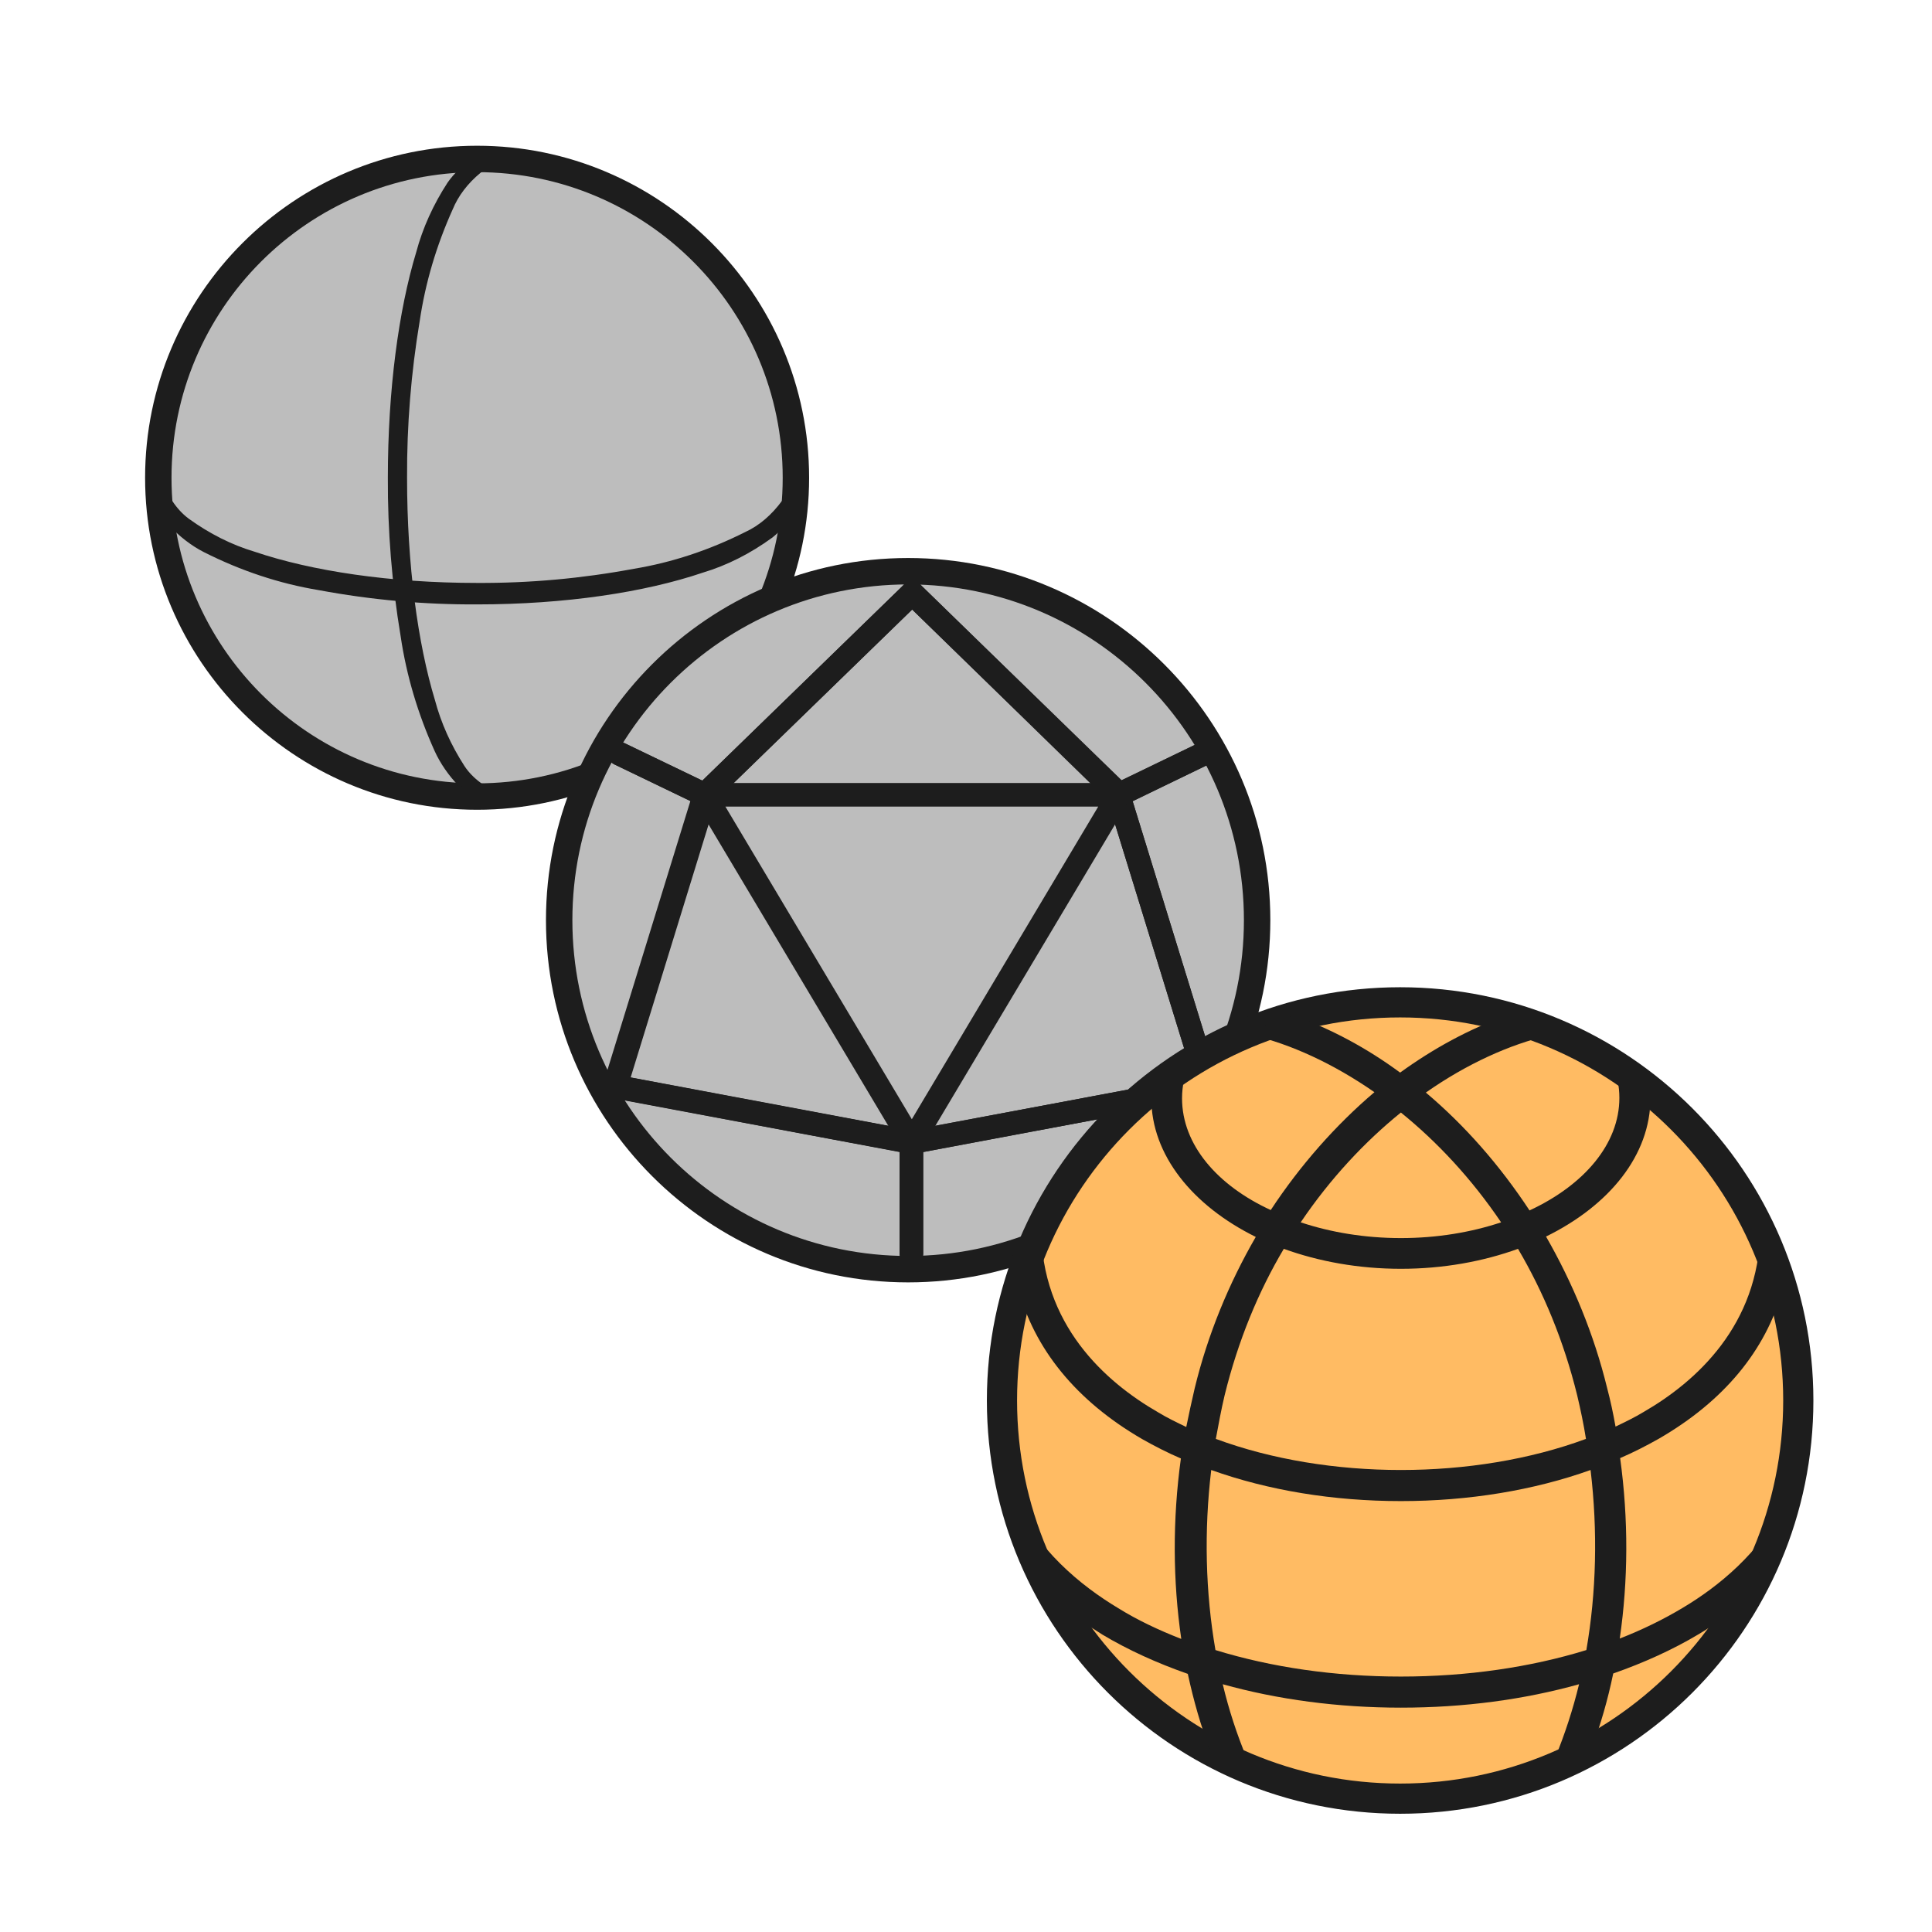
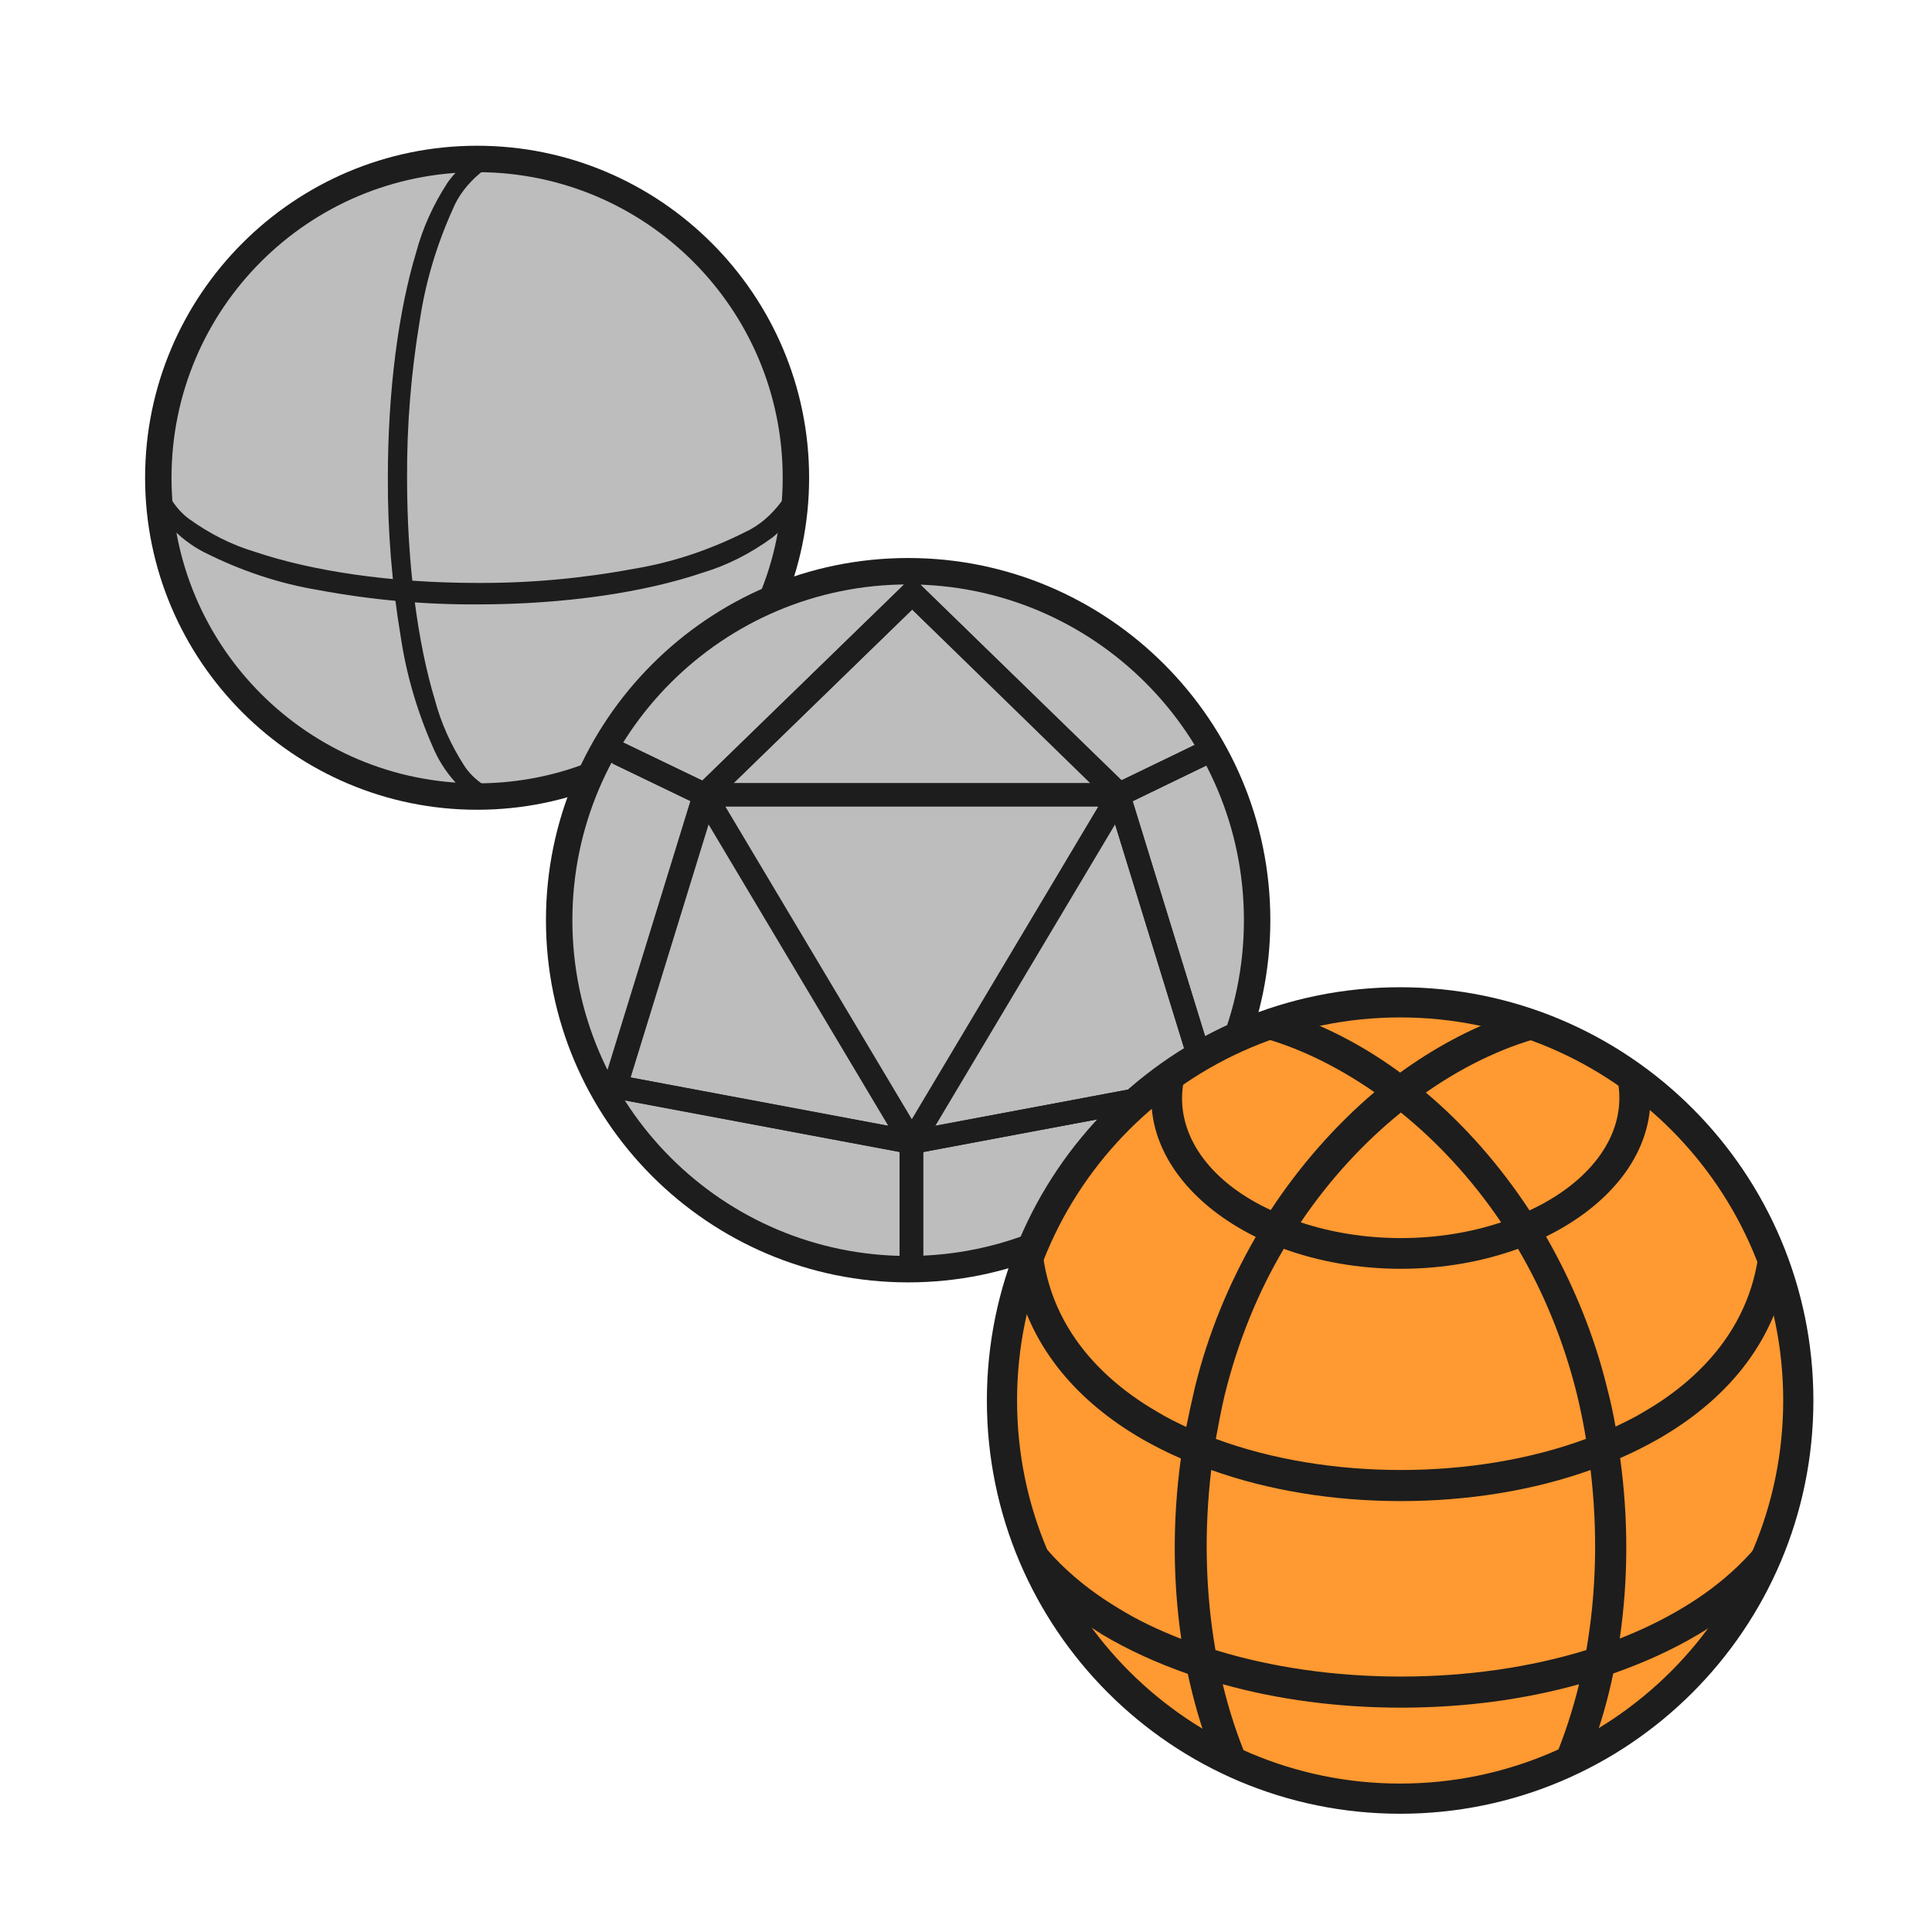
<svg xmlns="http://www.w3.org/2000/svg" version="1.1" x="0px" y="0px" viewBox="0 0 512 512" style="enable-background:new 0 0 512 512;" xml:space="preserve">
  <g id="mod_x5F_sphere_x5F_types">
    <g>
      <g>
        <circle style="fill:#BDBDBD;" cx="126.438" cy="126.609" r="84.486" />
        <path style="fill:#1D1D1D;" d="M126.438,45.623c44.727,0,80.986,36.259,80.986,80.986s-36.259,80.986-80.986,80.986     s-80.986-36.259-80.986-80.986S81.71,45.623,126.438,45.623 M126.438,38.623c-48.516,0-87.986,39.47-87.986,87.986     s39.47,87.986,87.986,87.986s87.986-39.47,87.986-87.986S174.954,38.623,126.438,38.623L126.438,38.623z" />
      </g>
      <path style="fill:#1D1D1D;" d="M121.599,208.33c-2.727-2.838-4.883-5.96-6.4-9.267c-4.464-9.868-7.489-20.07-9.021-30.427    c-2.325-13.941-3.459-27.979-3.393-42.028c0.003-23.299,2.854-44.388,7.517-59.777c1.71-6.398,4.51-12.605,8.329-18.469    c0.865-1.22,1.864-2.383,2.987-3.478c-0.49,0.03-0.977,0.068-1.466,0.103c0,0,8.635-1.215,7.957,0.31    c-0.271,0.145-0.525,0.31-0.756,0.494c-3.385,2.785-5.908,6.096-7.386,9.698c-4.325,9.597-7.256,19.516-8.741,29.585    c-2.297,13.777-3.416,27.65-3.35,41.534c-0.003,23.059,2.842,43.94,7.39,58.931c1.614,6.062,4.251,11.946,7.849,17.509    c1.078,1.625,2.51,3.105,4.238,4.376c0.232,0.184,0.485,0.349,0.756,0.494c0.673,1.513-7.538,0.339-7.538,0.339    C120.914,208.28,121.256,208.308,121.599,208.33z" />
      <path style="fill:#1D1D1D;" d="M44.718,139.137c2.838,3.049,5.96,5.46,9.267,7.156c9.868,4.991,20.07,8.373,30.427,10.086    c13.941,2.6,27.979,3.867,42.028,3.794c23.299-0.003,44.388-3.192,59.777-8.405c6.398-1.912,12.605-5.042,18.469-9.312    c1.22-0.967,2.383-2.084,3.478-3.339c-0.03,0.547-0.068,1.093-0.103,1.639c0,0,1.215-9.655-0.31-8.896    c-0.145,0.303-0.31,0.587-0.494,0.845c-2.785,3.785-6.096,6.605-9.698,8.259c-9.597,4.836-19.516,8.113-29.585,9.773    c-13.777,2.568-27.65,3.819-41.534,3.746c-23.059,0.003-43.94-3.178-58.931-8.263c-6.062-1.804-11.946-4.753-17.509-8.776    c-1.625-1.205-3.105-2.807-4.376-4.738c-0.184-0.259-0.349-0.543-0.494-0.845c-1.513-0.753-0.339,8.428-0.339,8.428    C44.767,139.904,44.739,139.521,44.718,139.137z" />
    </g>
    <g>
      <g>
        <circle style="fill:#BDBDBD;" cx="240.668" cy="243.862" r="92.483" />
        <path style="fill:#1D1D1D;" d="M240.668,154.879c49.144,0,88.983,39.839,88.983,88.983c0,49.144-39.839,88.983-88.983,88.983     c-49.144,0-88.983-39.839-88.983-88.983C151.685,194.718,191.524,154.879,240.668,154.879 M240.668,147.879     c-52.925,0-95.983,43.058-95.983,95.983s43.058,95.983,95.983,95.983s95.983-43.058,95.983-95.983     S293.593,147.879,240.668,147.879L240.668,147.879z" />
      </g>
      <polyline style="fill:none;stroke:#1D1D1D;stroke-width:6.25;stroke-linecap:round;stroke-linejoin:round;" points="    241.54,332.235 241.54,302.71 162.896,287.949   " />
      <polyline style="fill-rule:evenodd;clip-rule:evenodd;fill:none;stroke:#1D1D1D;stroke-width:6.25;stroke-linecap:round;stroke-linejoin:round;" points="    241.521,332.235 241.521,302.71 320.164,287.949   " />
      <polyline style="fill-rule:evenodd;clip-rule:evenodd;fill:none;stroke:#1D1D1D;stroke-width:6.25;stroke-linecap:round;stroke-linejoin:round;" points="    241.521,302.71 320.188,287.949 296.372,210.633   " />
      <polyline style="fill-rule:evenodd;clip-rule:evenodd;fill:none;stroke:#1D1D1D;stroke-width:6.25;stroke-linecap:round;stroke-linejoin:round;" points="    241.785,302.71 163.118,287.949 186.934,210.633   " />
      <polyline style="fill-rule:evenodd;clip-rule:evenodd;fill:none;stroke:#1D1D1D;stroke-width:6.25;stroke-linecap:round;stroke-linejoin:round;" points="    162.896,287.949 186.736,210.633 164.196,199.776   " />
      <polyline style="fill:none;stroke:#1D1D1D;stroke-width:6.25;stroke-linecap:round;stroke-linejoin:round;" points="    320.212,287.949 296.372,210.633 318.912,199.776   " />
      <polyline style="fill-rule:evenodd;clip-rule:evenodd;fill:none;stroke:#1D1D1D;stroke-width:6.25;stroke-linecap:round;stroke-linejoin:round;" points="    241.736,157.177 186.736,210.633 164.196,199.776   " />
      <polyline style="fill-rule:evenodd;clip-rule:evenodd;fill:none;stroke:#1D1D1D;stroke-width:6.25;stroke-linecap:round;stroke-linejoin:round;" points="    241.736,157.177 296.556,210.633 318.912,199.776   " />
      <polyline style="fill:none;stroke:#1D1D1D;stroke-width:6.25;stroke-linecap:round;stroke-linejoin:round;" points="    296.74,210.633 241.736,157.177 186.736,210.633   " />
      <polygon style="fill-rule:evenodd;clip-rule:evenodd;fill:none;stroke:#1D1D1D;stroke-width:6.25;stroke-linecap:round;stroke-linejoin:round;" points="    296.544,210.633 241.641,302.71 186.736,210.633   " />
      <polygon style="display:none;fill:none;stroke:#000000;stroke-width:6.25;stroke-linecap:round;stroke-linejoin:round;" points="    346.208,280.622 254.551,332.235 162.896,280.622 162.896,178.415 254.551,126.804 346.208,178.415   " />
    </g>
    <g>
-       <circle id="XMLID_40_" style="fill:#FFBB63;stroke:#1D1D1D;stroke-width:8;stroke-miterlimit:10;" cx="371.05" cy="371.146" r="105.517" />
+       <circle id="XMLID_40_" style="fill:#FF9931;stroke:#1D1D1D;stroke-width:8;stroke-miterlimit:10;" cx="371.05" cy="371.146" r="105.517" />
      <path style="fill:#1D1D1D;" d="M445.939,426.092c-5.088,3.053-10.684,5.8-16.687,8.14c2.239-15.365,2.34-31.543,0.102-47.824    c3.561-1.526,6.919-3.256,10.175-5.088c17.298-9.972,28.389-23.403,32.866-39.48c-1.526-5.495-3.561-10.684-5.902-15.772    c-0.407,25.133-16.993,40.09-30.933,48.129c-2.34,1.425-4.884,2.646-7.428,3.867c-0.611-3.46-1.323-6.817-2.239-10.277    c-3.46-14.144-9.056-27.677-16.179-40.09c16.789-8.242,27.677-21.572,27.677-36.733c0-0.712,0-1.323-0.102-2.035    c-3.154-2.544-6.41-4.884-9.87-7.021c1.119,2.951,1.73,5.902,1.73,9.056c0,12.21-9.361,23.098-23.81,29.813    c-7.835-11.905-17.094-22.487-27.473-31.238c10.887-7.631,22.182-12.719,32.561-15.161l-0.305-1.323    c-3.663-1.425-7.326-2.747-11.193-3.765c-9.666,3.46-19.028,8.547-27.88,14.958c-8.852-6.512-18.315-11.6-28.084-15.059    c-3.663,1.018-7.326,2.239-10.887,3.561l-0.407,1.526c10.379,2.442,21.572,7.53,32.561,15.161    c-10.277,8.751-19.638,19.333-27.473,31.238c-14.144-6.512-23.505-17.298-23.505-29.61c0-3.256,0.712-6.512,1.933-9.463    c-3.46,2.137-6.817,4.477-9.972,7.021c-0.102,0.814-0.102,1.628-0.102,2.442c0,15.059,10.989,28.491,27.677,36.733    c-7.123,12.312-12.719,25.845-16.179,40.09c-0.814,3.46-1.526,6.817-2.239,10.277c-2.544-1.221-5.088-2.442-7.428-3.867    c-14.144-8.14-31.034-23.301-31.034-48.943h-0.102c-2.442,4.986-4.477,10.277-6.105,15.67c4.274,16.382,15.466,30.22,33.07,40.396    c3.256,1.832,6.614,3.561,10.175,5.088c-2.239,16.28-2.137,32.459,0.102,47.824c-6.003-2.34-11.6-4.986-16.687-8.14    c-10.175-6.105-21.572-15.568-27.982-29.61c2.442,9.768,6.207,19.028,11.193,27.575c3.765,3.256,8.038,6.207,12.617,9.056    c6.817,4.07,14.449,7.53,22.589,10.379c1.526,7.021,3.46,13.94,6.003,20.452c2.035,1.119,4.07,2.137,6.207,3.053l3.358-1.323    c-2.544-6.105-4.681-12.617-6.309-19.435c14.551,4.07,30.627,6.207,47.213,6.207c16.687,0,32.663-2.137,47.213-6.207    c-1.628,6.716-3.765,13.228-6.309,19.435l2.951,1.221c2.239-1.018,4.477-2.137,6.614-3.358c2.442-6.512,4.375-13.228,5.8-20.147    c8.14-2.849,15.772-6.309,22.589-10.379c4.274-2.544,8.14-5.291,11.6-8.14c4.782-8.038,8.547-16.891,11.091-26.15    C466.29,411.542,455.504,420.394,445.939,426.092z M371.253,294.832c9.565,7.733,18.722,17.501,26.557,29.101    c-7.937,2.646-16.993,4.172-26.557,4.172s-18.621-1.526-26.557-4.172C352.531,312.333,361.688,302.565,371.253,294.832z     M324.549,369.722c3.561-14.449,8.954-27.473,15.67-38.768c9.259,3.358,19.842,5.291,31.034,5.291    c11.193,0,21.775-1.933,31.035-5.291c6.716,11.396,12.109,24.319,15.67,38.768c0.916,3.867,1.73,7.733,2.34,11.6    c-14.856,5.495-31.95,8.242-49.045,8.242c-17.094,0-34.189-2.747-49.045-8.242C322.921,377.455,323.633,373.588,324.549,369.722z     M420.4,437.285c-14.856,4.579-31.645,7.021-49.146,7.021s-34.291-2.442-49.146-7.021c-2.646-15.263-3.053-31.543-1.119-47.722    c15.059,5.393,32.256,8.242,50.266,8.242c17.908,0,35.206-2.849,50.266-8.242C423.452,405.844,423.045,422.022,420.4,437.285z" />
    </g>
    <rect x="248.947" y="249.043" style="fill:none;" width="244.206" height="244.206" />
  </g>
  <g id="Layer_1">
</g>
</svg>
